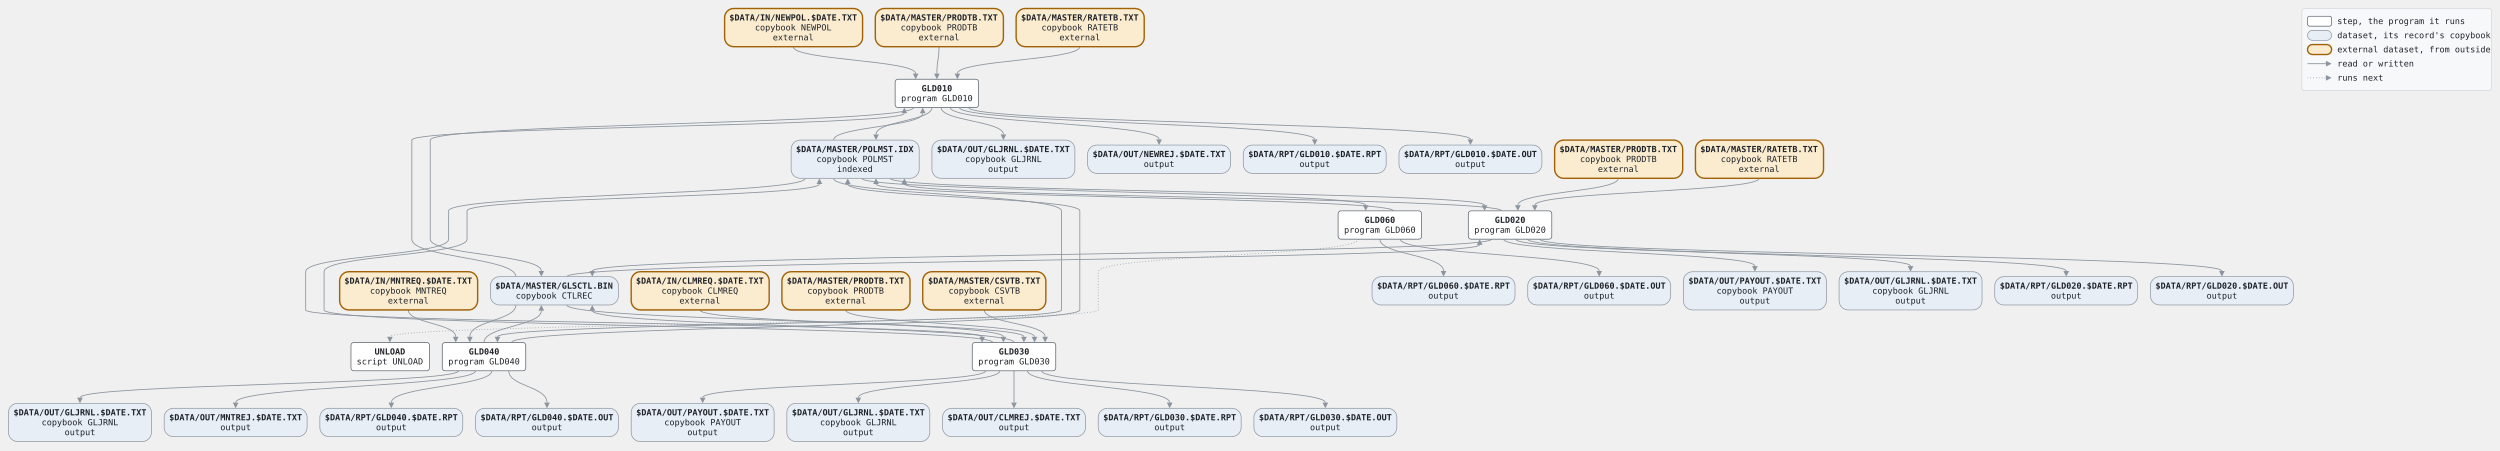
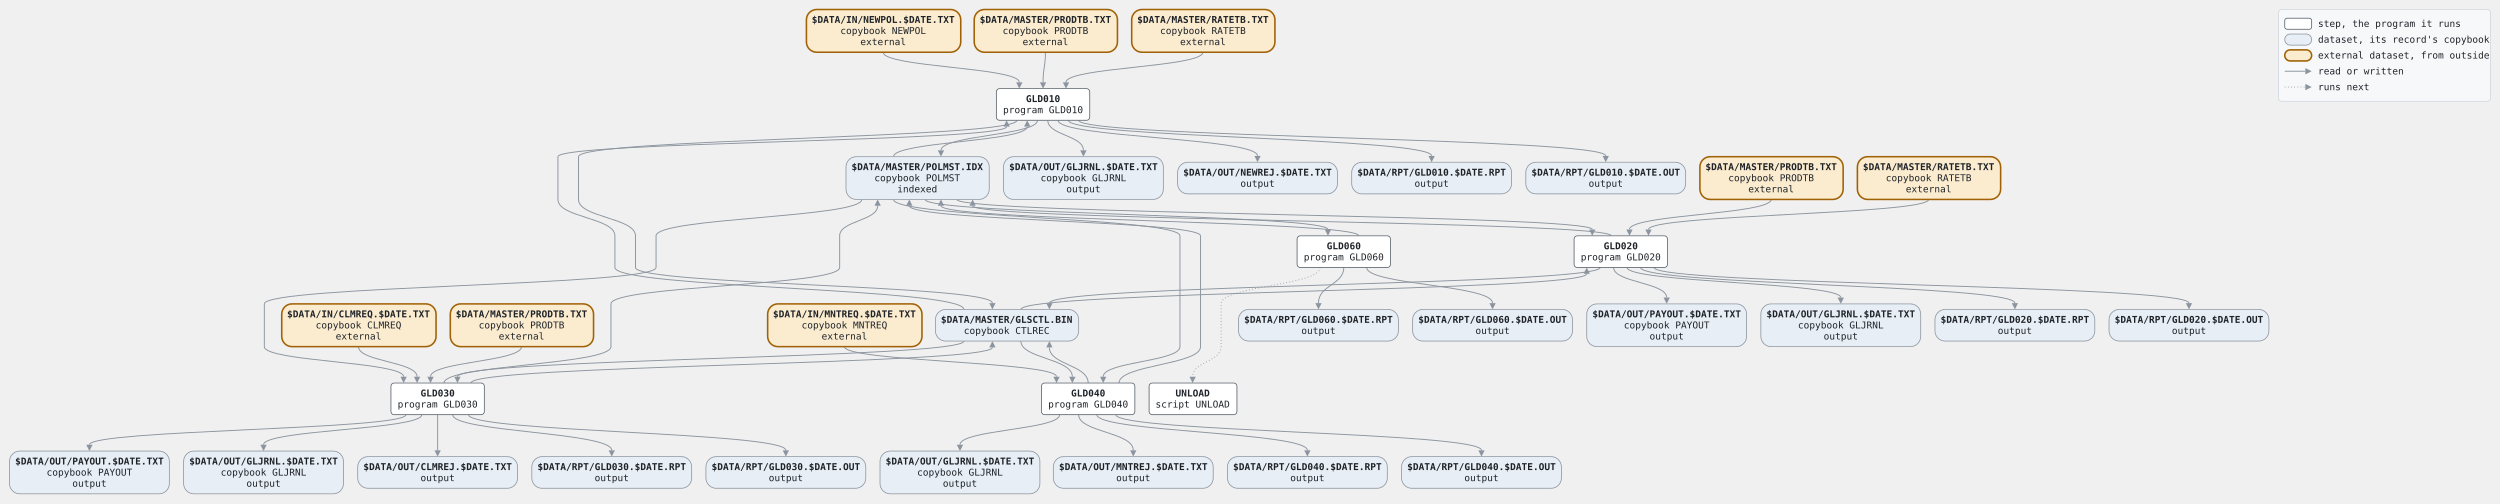
- <svg xmlns="http://www.w3.org/2000/svg" width="3533" height="636" viewBox="0 0 3533 636" font-family="ui-monospace, SFMono-Regular, Menlo, Consolas, monospace" font-size="12">
+ <svg xmlns="http://www.w3.org/2000/svg" width="3159" height="636" viewBox="0 0 3159 636" font-family="ui-monospace, SFMono-Regular, Menlo, Consolas, monospace" font-size="12">
  <style>
.box { fill: #ffffff; stroke: #57606a; stroke-width: 1 }
.box.emphasis { stroke-width: 2.5 }
.box.data { fill: #e8eef6; stroke: #8c959f }
.box.external { fill: #fbecd0; stroke: #a16207; stroke-width: 2 }
.box.dashed { stroke-dasharray: 4 3 }
.label { fill: #1f2328 }
.label.first { font-weight: 600 }
.edge { fill: none; stroke: #8c959f; stroke-width: 1.2 }
.edge.dashed { stroke-dasharray: 4 3 }
.edge.dotted { stroke-dasharray: 1 3 }
.head { fill: #8c959f }
.legend { fill: #f6f8fa; stroke: #d0d7de }
.edge-label { fill: #57606a; font-size: 11px; paint-order: stroke; stroke: #ffffff; stroke-width: 4px; stroke-linejoin: round }
.box.highlight { stroke: #c2410c; stroke-width: 2.5 }
.edge.highlight { stroke: #c2410c; stroke-width: 2 }
.head.highlight { fill: #c2410c }
@media (prefers-color-scheme: dark) {
  .box { fill: #161b22; stroke: #8b949e }
  .box.data { fill: #1f2a3a; stroke: #6e7681 }
  .box.external { fill: #3a2c12; stroke: #d6a64a }
  .label { fill: #e6edf3 }
  .edge { stroke: #6e7681 }
  .head { fill: #6e7681 }
  .legend { fill: #0d1117; stroke: #30363d }
  .edge-label { fill: #9da5ae; stroke: #0d1117 }
  .box.highlight, .edge.highlight { stroke: #fb923c }
  .head.highlight { fill: #fb923c }
}
</style>
  <defs>
    <marker id="arrow" viewBox="0 0 8 8" refX="0" refY="4" markerUnits="userSpaceOnUse" markerWidth="8" markerHeight="8" orient="auto-start-reverse">
      <path class="head" d="M0,0 L8,4 L0,8 z" />
    </marker>
    <marker id="arrow-highlight" viewBox="0 0 8 8" refX="0" refY="4" markerUnits="userSpaceOnUse" markerWidth="8" markerHeight="8" orient="auto-start-reverse">
      <path class="head highlight" d="M0,0 L8,4 L0,8 z" />
    </marker>
  </defs>
-   <path class="edge" d="M1121,66 C1121,85 1294,85 1294,104" marker-end="url(#arrow)" />
-   <path class="edge" d="M1304,160 C1304,179 1178,179 1178,198" marker-start="url(#arrow)" />
-   <path class="edge" d="M1327,66 C1327,85 1324,85 1324,104" marker-end="url(#arrow)" />
-   <path class="edge" d="M1526,66 C1526,85 1353,85 1353,104" marker-end="url(#arrow)" />
-   <path class="edge" d="M1278,160 C1278,179 582,179 582,198 L582,252 C582,275 582,275 582,298 L582,338 C582,364 729,364 729,391" marker-start="url(#arrow)" />
-   <path class="edge" d="M1317,152 C1317,171 1238,171 1238,190" marker-end="url(#arrow)" />
-   <path class="edge" d="M1291,152 C1291,175 608,175 608,198 L608,252 C608,275 608,275 608,298 L608,338 C608,360 765,360 765,383" marker-end="url(#arrow)" />
-   <path class="edge" d="M1330,152 C1330,171 1418,171 1418,190" marker-end="url(#arrow)" />
-   <path class="edge" d="M1343,152 C1343,174 1638,174 1638,197" marker-end="url(#arrow)" />
-   <path class="edge" d="M1356,152 C1356,174 1858,174 1858,197" marker-end="url(#arrow)" />
-   <path class="edge" d="M1369,152 C1369,174 2078,174 2078,197" marker-end="url(#arrow)" />
-   <path class="edge" d="M1258,252 C1258,271 2098,271 2098,290" marker-end="url(#arrow)" />
-   <path class="edge" d="M2287,252 C2287,271 2145,271 2145,290" marker-end="url(#arrow)" />
-   <path class="edge" d="M2486,252 C2486,271 2169,271 2169,290" marker-end="url(#arrow)" />
-   <path class="edge" d="M2091,346 C2091,368 801,368 801,391" marker-start="url(#arrow)" />
-   <path class="edge" d="M1278,260 C1278,279 2122,279 2122,298" marker-start="url(#arrow)" />
-   <path class="edge" d="M2108,338 C2108,360 837,360 837,383" marker-end="url(#arrow)" />
-   <path class="edge" d="M2125,338 C2125,357 2480,357 2480,376" marker-end="url(#arrow)" />
-   <path class="edge" d="M2142,338 C2142,357 2700,357 2700,376" marker-end="url(#arrow)" />
-   <path class="edge" d="M2159,338 C2159,360 2920,360 2920,383" marker-end="url(#arrow)" />
-   <path class="edge" d="M2176,338 C2176,360 3140,360 3140,383" marker-end="url(#arrow)" />
-   <path class="edge" d="M989,438 C989,457 1447,457 1447,476" marker-end="url(#arrow)" />
-   <path class="edge" d="M1138,252 C1138,275 634,275 634,298 L634,338 C634,361 432,361 432,384 L432,438 C432,457 1388,457 1388,476" marker-end="url(#arrow)" />
-   <path class="edge" d="M1195,438 C1195,457 1462,457 1462,476" marker-end="url(#arrow)" />
-   <path class="edge" d="M1391,438 C1391,457 1477,457 1477,476" marker-end="url(#arrow)" />
-   <path class="edge" d="M801,431 C801,453 1418,453 1418,476" marker-end="url(#arrow)" />
-   <path class="edge" d="M1158,260 C1158,279 660,279 660,298 L660,338 C660,361 458,361 458,384 L458,438 C458,461 1403,461 1403,484" marker-start="url(#arrow)" />
-   <path class="edge" d="M837,439 C837,461 1433,461 1433,484" marker-start="url(#arrow)" />
-   <path class="edge" d="M1393,524 C1393,543 993,543 993,562" marker-end="url(#arrow)" />
-   <path class="edge" d="M1413,524 C1413,543 1213,543 1213,562" marker-end="url(#arrow)" />
-   <path class="edge" d="M1433,524 C1433,546 1433,546 1433,569" marker-end="url(#arrow)" />
-   <path class="edge" d="M1452,524 C1452,546 1653,546 1653,569" marker-end="url(#arrow)" />
-   <path class="edge" d="M1472,524 C1472,546 1873,546 1873,569" marker-end="url(#arrow)" />
-   <path class="edge" d="M577,438 C577,457 644,457 644,476" marker-end="url(#arrow)" />
-   <path class="edge" d="M1178,252 C1178,275 1500,275 1500,298 L1500,338 C1500,361 1500,361 1500,384 L1500,438 C1500,457 703,457 703,476" marker-end="url(#arrow)" />
-   <path class="edge" d="M729,431 C729,453 664,453 664,476" marker-end="url(#arrow)" />
-   <path class="edge" d="M1198,260 C1198,279 1526,279 1526,298 L1526,338 C1526,361 1526,361 1526,384 L1526,438 C1526,461 723,461 723,484" marker-start="url(#arrow)" />
-   <path class="edge" d="M765,439 C765,461 684,461 684,484" marker-start="url(#arrow)" />
-   <path class="edge" d="M648,524 C648,543 113,543 113,562" marker-end="url(#arrow)" />
-   <path class="edge" d="M672,524 C672,546 333,546 333,569" marker-end="url(#arrow)" />
-   <path class="edge" d="M695,524 C695,546 553,546 553,569" marker-end="url(#arrow)" />
-   <path class="edge" d="M719,524 C719,546 773,546 773,569" marker-end="url(#arrow)" />
-   <path class="edge" d="M1218,252 C1218,271 1930,271 1930,290" marker-end="url(#arrow)" />
-   <path class="edge" d="M1238,260 C1238,279 1969,279 1969,298" marker-start="url(#arrow)" />
-   <path class="edge" d="M1950,338 C1950,360 2040,360 2040,383" marker-end="url(#arrow)" />
-   <path class="edge" d="M1979,338 C1979,360 2260,360 2260,383" marker-end="url(#arrow)" />
-   <path class="edge dotted" d="M1920,338 C1920,361 1552,361 1552,384 L1552,438 C1552,457 551,457 551,476" marker-end="url(#arrow)" />
+   <path class="edge" d="M1116,66 C1116,85 1288,85 1288,104" marker-end="url(#arrow)" />
+   <path class="edge" d="M1298,160 C1298,179 1129,179 1129,198" marker-start="url(#arrow)" />
+   <path class="edge" d="M1321,66 C1321,85 1318,85 1318,104" marker-end="url(#arrow)" />
+   <path class="edge" d="M1520,66 C1520,85 1347,85 1347,104" marker-end="url(#arrow)" />
+   <path class="edge" d="M1272,160 C1272,179 705,179 705,198 L705,252 C705,275 777,275 777,298 L777,338 C777,364 1218,364 1218,391" marker-start="url(#arrow)" />
+   <path class="edge" d="M1311,152 C1311,171 1189,171 1189,190" marker-end="url(#arrow)" />
+   <path class="edge" d="M1285,152 C1285,175 731,175 731,198 L731,252 C731,275 803,275 803,298 L803,338 C803,360 1254,360 1254,383" marker-end="url(#arrow)" />
+   <path class="edge" d="M1324,152 C1324,171 1369,171 1369,190" marker-end="url(#arrow)" />
+   <path class="edge" d="M1337,152 C1337,174 1589,174 1589,197" marker-end="url(#arrow)" />
+   <path class="edge" d="M1350,152 C1350,174 1809,174 1809,197" marker-end="url(#arrow)" />
+   <path class="edge" d="M1363,152 C1363,174 2029,174 2029,197" marker-end="url(#arrow)" />
+   <path class="edge" d="M1209,252 C1209,271 2012,271 2012,290" marker-end="url(#arrow)" />
+   <path class="edge" d="M2238,252 C2238,271 2059,271 2059,290" marker-end="url(#arrow)" />
+   <path class="edge" d="M2437,252 C2437,271 2083,271 2083,290" marker-end="url(#arrow)" />
+   <path class="edge" d="M2005,346 C2005,368 1290,368 1290,391" marker-start="url(#arrow)" />
+   <path class="edge" d="M1229,260 C1229,279 2036,279 2036,298" marker-start="url(#arrow)" />
+   <path class="edge" d="M2022,338 C2022,360 1326,360 1326,383" marker-end="url(#arrow)" />
+   <path class="edge" d="M2039,338 C2039,357 2106,357 2106,376" marker-end="url(#arrow)" />
+   <path class="edge" d="M2056,338 C2056,357 2326,357 2326,376" marker-end="url(#arrow)" />
+   <path class="edge" d="M2073,338 C2073,360 2546,360 2546,383" marker-end="url(#arrow)" />
+   <path class="edge" d="M2090,338 C2090,360 2766,360 2766,383" marker-end="url(#arrow)" />
+   <path class="edge" d="M453,438 C453,457 527,457 527,476" marker-end="url(#arrow)" />
+   <path class="edge" d="M1089,252 C1089,275 829,275 829,298 L829,338 C829,361 334,361 334,384 L334,438 C334,457 510,457 510,476" marker-end="url(#arrow)" />
+   <path class="edge" d="M659,438 C659,457 544,457 544,476" marker-end="url(#arrow)" />
+   <path class="edge" d="M1218,431 C1218,453 578,453 578,476" marker-end="url(#arrow)" />
+   <path class="edge" d="M1109,260 C1109,279 1061,279 1061,298 L1061,338 C1061,361 772,361 772,384 L772,438 C772,461 561,461 561,484" marker-start="url(#arrow)" />
+   <path class="edge" d="M1254,439 C1254,461 595,461 595,484" marker-start="url(#arrow)" />
+   <path class="edge" d="M513,524 C513,543 113,543 113,562" marker-end="url(#arrow)" />
+   <path class="edge" d="M533,524 C533,543 333,543 333,562" marker-end="url(#arrow)" />
+   <path class="edge" d="M553,524 C553,546 553,546 553,569" marker-end="url(#arrow)" />
+   <path class="edge" d="M572,524 C572,546 773,546 773,569" marker-end="url(#arrow)" />
+   <path class="edge" d="M592,524 C592,546 993,546 993,569" marker-end="url(#arrow)" />
+   <path class="edge" d="M1067,438 C1067,457 1335,457 1335,476" marker-end="url(#arrow)" />
+   <path class="edge" d="M1129,252 C1129,275 1491,275 1491,298 L1491,338 C1491,361 1491,361 1491,384 L1491,438 C1491,457 1394,457 1394,476" marker-end="url(#arrow)" />
+   <path class="edge" d="M1290,431 C1290,453 1355,453 1355,476" marker-end="url(#arrow)" />
+   <path class="edge" d="M1149,260 C1149,279 1517,279 1517,298 L1517,338 C1517,361 1517,361 1517,384 L1517,438 C1517,461 1414,461 1414,484" marker-start="url(#arrow)" />
+   <path class="edge" d="M1326,439 C1326,461 1375,461 1375,484" marker-start="url(#arrow)" />
+   <path class="edge" d="M1339,524 C1339,543 1213,543 1213,562" marker-end="url(#arrow)" />
+   <path class="edge" d="M1363,524 C1363,546 1432,546 1432,569" marker-end="url(#arrow)" />
+   <path class="edge" d="M1386,524 C1386,546 1652,546 1652,569" marker-end="url(#arrow)" />
+   <path class="edge" d="M1410,524 C1410,546 1872,546 1872,569" marker-end="url(#arrow)" />
+   <path class="edge" d="M1169,252 C1169,271 1678,271 1678,290" marker-end="url(#arrow)" />
+   <path class="edge" d="M1189,260 C1189,279 1717,279 1717,298" marker-start="url(#arrow)" />
+   <path class="edge" d="M1698,338 C1698,360 1666,360 1666,383" marker-end="url(#arrow)" />
+   <path class="edge" d="M1727,338 C1727,360 1886,360 1886,383" marker-end="url(#arrow)" />
+   <path class="edge dotted" d="M1668,338 C1668,361 1543,361 1543,384 L1543,438 C1543,457 1507,457 1507,476" marker-end="url(#arrow)" />
  <a href="../copybooks/NEWPOL.md">
-     <rect class="box data external" x="1024" y="12" width="195" height="54" rx="13" />
-     <text class="label first" x="1121" y="29" text-anchor="middle">$DATA/IN/NEWPOL.$DATE.TXT</text>
-     <text class="label" x="1121" y="43" text-anchor="middle">copybook NEWPOL</text>
-     <text class="label" x="1121" y="57" text-anchor="middle">external</text>
+     <rect class="box data external" x="1019" y="12" width="195" height="54" rx="13" />
+     <text class="label first" x="1116" y="29" text-anchor="middle">$DATA/IN/NEWPOL.$DATE.TXT</text>
+     <text class="label" x="1116" y="43" text-anchor="middle">copybook NEWPOL</text>
+     <text class="label" x="1116" y="57" text-anchor="middle">external</text>
  </a>
  <a href="../copybooks/POLMST.md">
-     <rect class="box data" x="1118" y="198" width="181" height="54" rx="13" />
-     <text class="label first" x="1208" y="215" text-anchor="middle">$DATA/MASTER/POLMST.IDX</text>
-     <text class="label" x="1208" y="229" text-anchor="middle">copybook POLMST</text>
-     <text class="label" x="1208" y="243" text-anchor="middle">indexed</text>
+     <rect class="box data" x="1069" y="198" width="181" height="54" rx="13" />
+     <text class="label first" x="1159" y="215" text-anchor="middle">$DATA/MASTER/POLMST.IDX</text>
+     <text class="label" x="1159" y="229" text-anchor="middle">copybook POLMST</text>
+     <text class="label" x="1159" y="243" text-anchor="middle">indexed</text>
  </a>
  <a href="../copybooks/PRODTB.md">
-     <rect class="box data external" x="1237" y="12" width="181" height="54" rx="13" />
-     <text class="label first" x="1327" y="29" text-anchor="middle">$DATA/MASTER/PRODTB.TXT</text>
-     <text class="label" x="1327" y="43" text-anchor="middle">copybook PRODTB</text>
-     <text class="label" x="1327" y="57" text-anchor="middle">external</text>
+     <rect class="box data external" x="1231" y="12" width="181" height="54" rx="13" />
+     <text class="label first" x="1321" y="29" text-anchor="middle">$DATA/MASTER/PRODTB.TXT</text>
+     <text class="label" x="1321" y="43" text-anchor="middle">copybook PRODTB</text>
+     <text class="label" x="1321" y="57" text-anchor="middle">external</text>
  </a>
  <a href="../copybooks/RATETB.md">
-     <rect class="box data external" x="1436" y="12" width="181" height="54" rx="13" />
-     <text class="label first" x="1526" y="29" text-anchor="middle">$DATA/MASTER/RATETB.TXT</text>
-     <text class="label" x="1526" y="43" text-anchor="middle">copybook RATETB</text>
-     <text class="label" x="1526" y="57" text-anchor="middle">external</text>
+     <rect class="box data external" x="1430" y="12" width="181" height="54" rx="13" />
+     <text class="label first" x="1520" y="29" text-anchor="middle">$DATA/MASTER/RATETB.TXT</text>
+     <text class="label" x="1520" y="43" text-anchor="middle">copybook RATETB</text>
+     <text class="label" x="1520" y="57" text-anchor="middle">external</text>
  </a>
  <a href="../copybooks/CTLREC.md">
-     <rect class="box data" x="693" y="391" width="181" height="40" rx="13" />
-     <text class="label first" x="783" y="408" text-anchor="middle">$DATA/MASTER/GLSCTL.BIN</text>
-     <text class="label" x="783" y="422" text-anchor="middle">copybook CTLREC</text>
+     <rect class="box data" x="1182" y="391" width="181" height="40" rx="13" />
+     <text class="label first" x="1272" y="408" text-anchor="middle">$DATA/MASTER/GLSCTL.BIN</text>
+     <text class="label" x="1272" y="422" text-anchor="middle">copybook CTLREC</text>
  </a>
  <a href="../programs/GLD010.md">
-     <rect class="box" x="1265" y="112" width="118" height="40" rx="4" />
-     <text class="label first" x="1324" y="129" text-anchor="middle">GLD010</text>
-     <text class="label" x="1324" y="143" text-anchor="middle">program GLD010</text>
-   </a>
-   <a href="../copybooks/GLJRNL.md">
-     <rect class="box data" x="1317" y="198" width="202" height="54" rx="13" />
-     <text class="label first" x="1418" y="215" text-anchor="middle">$DATA/OUT/GLJRNL.$DATE.TXT</text>
-     <text class="label" x="1418" y="229" text-anchor="middle">copybook GLJRNL</text>
-     <text class="label" x="1418" y="243" text-anchor="middle">output</text>
-   </a>
-   <g>
-     <rect class="box data" x="1537" y="205" width="202" height="40" rx="13" />
-     <text class="label first" x="1638" y="222" text-anchor="middle">$DATA/OUT/NEWREJ.$DATE.TXT</text>
-     <text class="label" x="1638" y="236" text-anchor="middle">output</text>
-   </g>
-   <g>
-     <rect class="box data" x="1757" y="205" width="202" height="40" rx="13" />
-     <text class="label first" x="1858" y="222" text-anchor="middle">$DATA/RPT/GLD010.$DATE.RPT</text>
-     <text class="label" x="1858" y="236" text-anchor="middle">output</text>
-   </g>
-   <g>
-     <rect class="box data" x="1977" y="205" width="202" height="40" rx="13" />
-     <text class="label first" x="2078" y="222" text-anchor="middle">$DATA/RPT/GLD010.$DATE.OUT</text>
-     <text class="label" x="2078" y="236" text-anchor="middle">output</text>
+     <rect class="box" x="1259" y="112" width="118" height="40" rx="4" />
+     <text class="label first" x="1318" y="129" text-anchor="middle">GLD010</text>
+     <text class="label" x="1318" y="143" text-anchor="middle">program GLD010</text>
+   </a>
+   <a href="../copybooks/GLJRNL.md">
+     <rect class="box data" x="1268" y="198" width="202" height="54" rx="13" />
+     <text class="label first" x="1369" y="215" text-anchor="middle">$DATA/OUT/GLJRNL.$DATE.TXT</text>
+     <text class="label" x="1369" y="229" text-anchor="middle">copybook GLJRNL</text>
+     <text class="label" x="1369" y="243" text-anchor="middle">output</text>
+   </a>
+   <g>
+     <rect class="box data" x="1488" y="205" width="202" height="40" rx="13" />
+     <text class="label first" x="1589" y="222" text-anchor="middle">$DATA/OUT/NEWREJ.$DATE.TXT</text>
+     <text class="label" x="1589" y="236" text-anchor="middle">output</text>
+   </g>
+   <g>
+     <rect class="box data" x="1708" y="205" width="202" height="40" rx="13" />
+     <text class="label first" x="1809" y="222" text-anchor="middle">$DATA/RPT/GLD010.$DATE.RPT</text>
+     <text class="label" x="1809" y="236" text-anchor="middle">output</text>
+   </g>
+   <g>
+     <rect class="box data" x="1928" y="205" width="202" height="40" rx="13" />
+     <text class="label first" x="2029" y="222" text-anchor="middle">$DATA/RPT/GLD010.$DATE.OUT</text>
+     <text class="label" x="2029" y="236" text-anchor="middle">output</text>
  </g>
  <a href="../copybooks/PRODTB.md">
-     <rect class="box data external" x="2197" y="198" width="181" height="54" rx="13" />
-     <text class="label first" x="2287" y="215" text-anchor="middle">$DATA/MASTER/PRODTB.TXT</text>
-     <text class="label" x="2287" y="229" text-anchor="middle">copybook PRODTB</text>
-     <text class="label" x="2287" y="243" text-anchor="middle">external</text>
+     <rect class="box data external" x="2148" y="198" width="181" height="54" rx="13" />
+     <text class="label first" x="2238" y="215" text-anchor="middle">$DATA/MASTER/PRODTB.TXT</text>
+     <text class="label" x="2238" y="229" text-anchor="middle">copybook PRODTB</text>
+     <text class="label" x="2238" y="243" text-anchor="middle">external</text>
  </a>
  <a href="../copybooks/RATETB.md">
-     <rect class="box data external" x="2396" y="198" width="181" height="54" rx="13" />
-     <text class="label first" x="2486" y="215" text-anchor="middle">$DATA/MASTER/RATETB.TXT</text>
-     <text class="label" x="2486" y="229" text-anchor="middle">copybook RATETB</text>
-     <text class="label" x="2486" y="243" text-anchor="middle">external</text>
+     <rect class="box data external" x="2347" y="198" width="181" height="54" rx="13" />
+     <text class="label first" x="2437" y="215" text-anchor="middle">$DATA/MASTER/RATETB.TXT</text>
+     <text class="label" x="2437" y="229" text-anchor="middle">copybook RATETB</text>
+     <text class="label" x="2437" y="243" text-anchor="middle">external</text>
  </a>
  <a href="../programs/GLD020.md">
-     <rect class="box" x="2075" y="298" width="118" height="40" rx="4" />
-     <text class="label first" x="2134" y="315" text-anchor="middle">GLD020</text>
-     <text class="label" x="2134" y="329" text-anchor="middle">program GLD020</text>
+     <rect class="box" x="1989" y="298" width="118" height="40" rx="4" />
+     <text class="label first" x="2048" y="315" text-anchor="middle">GLD020</text>
+     <text class="label" x="2048" y="329" text-anchor="middle">program GLD020</text>
  </a>
  <a href="../copybooks/PAYOUT.md">
-     <rect class="box data" x="2379" y="384" width="202" height="54" rx="13" />
-     <text class="label first" x="2480" y="401" text-anchor="middle">$DATA/OUT/PAYOUT.$DATE.TXT</text>
-     <text class="label" x="2480" y="415" text-anchor="middle">copybook PAYOUT</text>
-     <text class="label" x="2480" y="429" text-anchor="middle">output</text>
-   </a>
-   <a href="../copybooks/GLJRNL.md">
-     <rect class="box data" x="2599" y="384" width="202" height="54" rx="13" />
-     <text class="label first" x="2700" y="401" text-anchor="middle">$DATA/OUT/GLJRNL.$DATE.TXT</text>
-     <text class="label" x="2700" y="415" text-anchor="middle">copybook GLJRNL</text>
-     <text class="label" x="2700" y="429" text-anchor="middle">output</text>
-   </a>
-   <g>
-     <rect class="box data" x="2819" y="391" width="202" height="40" rx="13" />
-     <text class="label first" x="2920" y="408" text-anchor="middle">$DATA/RPT/GLD020.$DATE.RPT</text>
-     <text class="label" x="2920" y="422" text-anchor="middle">output</text>
-   </g>
-   <g>
-     <rect class="box data" x="3039" y="391" width="202" height="40" rx="13" />
-     <text class="label first" x="3140" y="408" text-anchor="middle">$DATA/RPT/GLD020.$DATE.OUT</text>
-     <text class="label" x="3140" y="422" text-anchor="middle">output</text>
+     <rect class="box data" x="2005" y="384" width="202" height="54" rx="13" />
+     <text class="label first" x="2106" y="401" text-anchor="middle">$DATA/OUT/PAYOUT.$DATE.TXT</text>
+     <text class="label" x="2106" y="415" text-anchor="middle">copybook PAYOUT</text>
+     <text class="label" x="2106" y="429" text-anchor="middle">output</text>
+   </a>
+   <a href="../copybooks/GLJRNL.md">
+     <rect class="box data" x="2225" y="384" width="202" height="54" rx="13" />
+     <text class="label first" x="2326" y="401" text-anchor="middle">$DATA/OUT/GLJRNL.$DATE.TXT</text>
+     <text class="label" x="2326" y="415" text-anchor="middle">copybook GLJRNL</text>
+     <text class="label" x="2326" y="429" text-anchor="middle">output</text>
+   </a>
+   <g>
+     <rect class="box data" x="2445" y="391" width="202" height="40" rx="13" />
+     <text class="label first" x="2546" y="408" text-anchor="middle">$DATA/RPT/GLD020.$DATE.RPT</text>
+     <text class="label" x="2546" y="422" text-anchor="middle">output</text>
+   </g>
+   <g>
+     <rect class="box data" x="2665" y="391" width="202" height="40" rx="13" />
+     <text class="label first" x="2766" y="408" text-anchor="middle">$DATA/RPT/GLD020.$DATE.OUT</text>
+     <text class="label" x="2766" y="422" text-anchor="middle">output</text>
  </g>
  <a href="../copybooks/CLMREQ.md">
-     <rect class="box data external" x="892" y="384" width="195" height="54" rx="13" />
-     <text class="label first" x="989" y="401" text-anchor="middle">$DATA/IN/CLMREQ.$DATE.TXT</text>
-     <text class="label" x="989" y="415" text-anchor="middle">copybook CLMREQ</text>
-     <text class="label" x="989" y="429" text-anchor="middle">external</text>
+     <rect class="box data external" x="356" y="384" width="195" height="54" rx="13" />
+     <text class="label first" x="453" y="401" text-anchor="middle">$DATA/IN/CLMREQ.$DATE.TXT</text>
+     <text class="label" x="453" y="415" text-anchor="middle">copybook CLMREQ</text>
+     <text class="label" x="453" y="429" text-anchor="middle">external</text>
  </a>
  <a href="../copybooks/PRODTB.md">
-     <rect class="box data external" x="1105" y="384" width="181" height="54" rx="13" />
-     <text class="label first" x="1195" y="401" text-anchor="middle">$DATA/MASTER/PRODTB.TXT</text>
-     <text class="label" x="1195" y="415" text-anchor="middle">copybook PRODTB</text>
-     <text class="label" x="1195" y="429" text-anchor="middle">external</text>
-   </a>
-   <a href="../copybooks/CSVTB.md">
-     <rect class="box data external" x="1304" y="384" width="174" height="54" rx="13" />
-     <text class="label first" x="1391" y="401" text-anchor="middle">$DATA/MASTER/CSVTB.TXT</text>
-     <text class="label" x="1391" y="415" text-anchor="middle">copybook CSVTB</text>
-     <text class="label" x="1391" y="429" text-anchor="middle">external</text>
+     <rect class="box data external" x="569" y="384" width="181" height="54" rx="13" />
+     <text class="label first" x="659" y="401" text-anchor="middle">$DATA/MASTER/PRODTB.TXT</text>
+     <text class="label" x="659" y="415" text-anchor="middle">copybook PRODTB</text>
+     <text class="label" x="659" y="429" text-anchor="middle">external</text>
  </a>
  <a href="../programs/GLD030.md">
-     <rect class="box" x="1374" y="484" width="118" height="40" rx="4" />
-     <text class="label first" x="1433" y="501" text-anchor="middle">GLD030</text>
-     <text class="label" x="1433" y="515" text-anchor="middle">program GLD030</text>
+     <rect class="box" x="494" y="484" width="118" height="40" rx="4" />
+     <text class="label first" x="553" y="501" text-anchor="middle">GLD030</text>
+     <text class="label" x="553" y="515" text-anchor="middle">program GLD030</text>
  </a>
  <a href="../copybooks/PAYOUT.md">
-     <rect class="box data" x="892" y="570" width="202" height="54" rx="13" />
-     <text class="label first" x="993" y="587" text-anchor="middle">$DATA/OUT/PAYOUT.$DATE.TXT</text>
-     <text class="label" x="993" y="601" text-anchor="middle">copybook PAYOUT</text>
-     <text class="label" x="993" y="615" text-anchor="middle">output</text>
+     <rect class="box data" x="12" y="570" width="202" height="54" rx="13" />
+     <text class="label first" x="113" y="587" text-anchor="middle">$DATA/OUT/PAYOUT.$DATE.TXT</text>
+     <text class="label" x="113" y="601" text-anchor="middle">copybook PAYOUT</text>
+     <text class="label" x="113" y="615" text-anchor="middle">output</text>
+   </a>
+   <a href="../copybooks/GLJRNL.md">
+     <rect class="box data" x="232" y="570" width="202" height="54" rx="13" />
+     <text class="label first" x="333" y="587" text-anchor="middle">$DATA/OUT/GLJRNL.$DATE.TXT</text>
+     <text class="label" x="333" y="601" text-anchor="middle">copybook GLJRNL</text>
+     <text class="label" x="333" y="615" text-anchor="middle">output</text>
+   </a>
+   <g>
+     <rect class="box data" x="452" y="577" width="202" height="40" rx="13" />
+     <text class="label first" x="553" y="594" text-anchor="middle">$DATA/OUT/CLMREJ.$DATE.TXT</text>
+     <text class="label" x="553" y="608" text-anchor="middle">output</text>
+   </g>
+   <g>
+     <rect class="box data" x="672" y="577" width="202" height="40" rx="13" />
+     <text class="label first" x="773" y="594" text-anchor="middle">$DATA/RPT/GLD030.$DATE.RPT</text>
+     <text class="label" x="773" y="608" text-anchor="middle">output</text>
+   </g>
+   <g>
+     <rect class="box data" x="892" y="577" width="202" height="40" rx="13" />
+     <text class="label first" x="993" y="594" text-anchor="middle">$DATA/RPT/GLD030.$DATE.OUT</text>
+     <text class="label" x="993" y="608" text-anchor="middle">output</text>
+   </g>
+   <a href="../copybooks/MNTREQ.md">
+     <rect class="box data external" x="970" y="384" width="195" height="54" rx="13" />
+     <text class="label first" x="1067" y="401" text-anchor="middle">$DATA/IN/MNTREQ.$DATE.TXT</text>
+     <text class="label" x="1067" y="415" text-anchor="middle">copybook MNTREQ</text>
+     <text class="label" x="1067" y="429" text-anchor="middle">external</text>
+   </a>
+   <a href="../programs/GLD040.md">
+     <rect class="box" x="1316" y="484" width="118" height="40" rx="4" />
+     <text class="label first" x="1375" y="501" text-anchor="middle">GLD040</text>
+     <text class="label" x="1375" y="515" text-anchor="middle">program GLD040</text>
  </a>
  <a href="../copybooks/GLJRNL.md">
    <rect class="box data" x="1112" y="570" width="202" height="54" rx="13" />
    <text class="label first" x="1213" y="587" text-anchor="middle">$DATA/OUT/GLJRNL.$DATE.TXT</text>
    <text class="label" x="1213" y="601" text-anchor="middle">copybook GLJRNL</text>
    <text class="label" x="1213" y="615" text-anchor="middle">output</text>
  </a>
  <g>
-     <rect class="box data" x="1332" y="577" width="202" height="40" rx="13" />
-     <text class="label first" x="1433" y="594" text-anchor="middle">$DATA/OUT/CLMREJ.$DATE.TXT</text>
-     <text class="label" x="1433" y="608" text-anchor="middle">output</text>
-   </g>
-   <g>
-     <rect class="box data" x="1552" y="577" width="202" height="40" rx="13" />
-     <text class="label first" x="1653" y="594" text-anchor="middle">$DATA/RPT/GLD030.$DATE.RPT</text>
-     <text class="label" x="1653" y="608" text-anchor="middle">output</text>
-   </g>
-   <g>
-     <rect class="box data" x="1772" y="577" width="202" height="40" rx="13" />
-     <text class="label first" x="1873" y="594" text-anchor="middle">$DATA/RPT/GLD030.$DATE.OUT</text>
-     <text class="label" x="1873" y="608" text-anchor="middle">output</text>
-   </g>
-   <a href="../copybooks/MNTREQ.md">
-     <rect class="box data external" x="480" y="384" width="195" height="54" rx="13" />
-     <text class="label first" x="577" y="401" text-anchor="middle">$DATA/IN/MNTREQ.$DATE.TXT</text>
-     <text class="label" x="577" y="415" text-anchor="middle">copybook MNTREQ</text>
-     <text class="label" x="577" y="429" text-anchor="middle">external</text>
-   </a>
-   <a href="../programs/GLD040.md">
-     <rect class="box" x="625" y="484" width="118" height="40" rx="4" />
-     <text class="label first" x="684" y="501" text-anchor="middle">GLD040</text>
-     <text class="label" x="684" y="515" text-anchor="middle">program GLD040</text>
-   </a>
-   <a href="../copybooks/GLJRNL.md">
-     <rect class="box data" x="12" y="570" width="202" height="54" rx="13" />
-     <text class="label first" x="113" y="587" text-anchor="middle">$DATA/OUT/GLJRNL.$DATE.TXT</text>
-     <text class="label" x="113" y="601" text-anchor="middle">copybook GLJRNL</text>
-     <text class="label" x="113" y="615" text-anchor="middle">output</text>
-   </a>
-   <g>
-     <rect class="box data" x="232" y="577" width="202" height="40" rx="13" />
-     <text class="label first" x="333" y="594" text-anchor="middle">$DATA/OUT/MNTREJ.$DATE.TXT</text>
-     <text class="label" x="333" y="608" text-anchor="middle">output</text>
-   </g>
-   <g>
-     <rect class="box data" x="452" y="577" width="202" height="40" rx="13" />
-     <text class="label first" x="553" y="594" text-anchor="middle">$DATA/RPT/GLD040.$DATE.RPT</text>
-     <text class="label" x="553" y="608" text-anchor="middle">output</text>
-   </g>
-   <g>
-     <rect class="box data" x="672" y="577" width="202" height="40" rx="13" />
-     <text class="label first" x="773" y="594" text-anchor="middle">$DATA/RPT/GLD040.$DATE.OUT</text>
-     <text class="label" x="773" y="608" text-anchor="middle">output</text>
+     <rect class="box data" x="1331" y="577" width="202" height="40" rx="13" />
+     <text class="label first" x="1432" y="594" text-anchor="middle">$DATA/OUT/MNTREJ.$DATE.TXT</text>
+     <text class="label" x="1432" y="608" text-anchor="middle">output</text>
+   </g>
+   <g>
+     <rect class="box data" x="1551" y="577" width="202" height="40" rx="13" />
+     <text class="label first" x="1652" y="594" text-anchor="middle">$DATA/RPT/GLD040.$DATE.RPT</text>
+     <text class="label" x="1652" y="608" text-anchor="middle">output</text>
+   </g>
+   <g>
+     <rect class="box data" x="1771" y="577" width="202" height="40" rx="13" />
+     <text class="label first" x="1872" y="594" text-anchor="middle">$DATA/RPT/GLD040.$DATE.OUT</text>
+     <text class="label" x="1872" y="608" text-anchor="middle">output</text>
  </g>
  <a href="../programs/GLD060.md">
-     <rect class="box" x="1891" y="298" width="118" height="40" rx="4" />
-     <text class="label first" x="1950" y="315" text-anchor="middle">GLD060</text>
-     <text class="label" x="1950" y="329" text-anchor="middle">program GLD060</text>
-   </a>
-   <g>
-     <rect class="box data" x="1939" y="391" width="202" height="40" rx="13" />
-     <text class="label first" x="2040" y="408" text-anchor="middle">$DATA/RPT/GLD060.$DATE.RPT</text>
-     <text class="label" x="2040" y="422" text-anchor="middle">output</text>
-   </g>
-   <g>
-     <rect class="box data" x="2159" y="391" width="202" height="40" rx="13" />
-     <text class="label first" x="2260" y="408" text-anchor="middle">$DATA/RPT/GLD060.$DATE.OUT</text>
-     <text class="label" x="2260" y="422" text-anchor="middle">output</text>
-   </g>
-   <g>
-     <rect class="box" x="496" y="484" width="111" height="40" rx="4" />
-     <text class="label first" x="551" y="501" text-anchor="middle">UNLOAD</text>
-     <text class="label" x="551" y="515" text-anchor="middle">script UNLOAD</text>
+     <rect class="box" x="1639" y="298" width="118" height="40" rx="4" />
+     <text class="label first" x="1698" y="315" text-anchor="middle">GLD060</text>
+     <text class="label" x="1698" y="329" text-anchor="middle">program GLD060</text>
+   </a>
+   <g>
+     <rect class="box data" x="1565" y="391" width="202" height="40" rx="13" />
+     <text class="label first" x="1666" y="408" text-anchor="middle">$DATA/RPT/GLD060.$DATE.RPT</text>
+     <text class="label" x="1666" y="422" text-anchor="middle">output</text>
+   </g>
+   <g>
+     <rect class="box data" x="1785" y="391" width="202" height="40" rx="13" />
+     <text class="label first" x="1886" y="408" text-anchor="middle">$DATA/RPT/GLD060.$DATE.OUT</text>
+     <text class="label" x="1886" y="422" text-anchor="middle">output</text>
+   </g>
+   <g>
+     <rect class="box" x="1452" y="484" width="111" height="40" rx="4" />
+     <text class="label first" x="1507" y="501" text-anchor="middle">UNLOAD</text>
+     <text class="label" x="1507" y="515" text-anchor="middle">script UNLOAD</text>
  </g>
  <g class="legend-keys">
-     <rect class="legend" x="3253" y="12" width="268" height="116" rx="4" />
-     <rect class="box" x="3261" y="23" width="34" height="14" rx="3" />
-     <text class="label" x="3303" y="34">step, the program it runs</text>
-     <rect class="box data" x="3261" y="43" width="34" height="14" rx="7" />
-     <text class="label" x="3303" y="54">dataset, its record's copybook</text>
-     <rect class="box data external" x="3261" y="63" width="34" height="14" rx="7" />
-     <text class="label" x="3303" y="74">external dataset, from outside</text>
-     <path class="edge" d="M3261,90 L3287,90" marker-end="url(#arrow)" />
-     <text class="label" x="3303" y="94">read or written</text>
-     <path class="edge dotted" d="M3261,110 L3287,110" marker-end="url(#arrow)" />
-     <text class="label" x="3303" y="114">runs next</text>
+     <rect class="legend" x="2879" y="12" width="268" height="116" rx="4" />
+     <rect class="box" x="2887" y="23" width="34" height="14" rx="3" />
+     <text class="label" x="2929" y="34">step, the program it runs</text>
+     <rect class="box data" x="2887" y="43" width="34" height="14" rx="7" />
+     <text class="label" x="2929" y="54">dataset, its record's copybook</text>
+     <rect class="box data external" x="2887" y="63" width="34" height="14" rx="7" />
+     <text class="label" x="2929" y="74">external dataset, from outside</text>
+     <path class="edge" d="M2887,90 L2913,90" marker-end="url(#arrow)" />
+     <text class="label" x="2929" y="94">read or written</text>
+     <path class="edge dotted" d="M2887,110 L2913,110" marker-end="url(#arrow)" />
+     <text class="label" x="2929" y="114">runs next</text>
  </g>
</svg>
